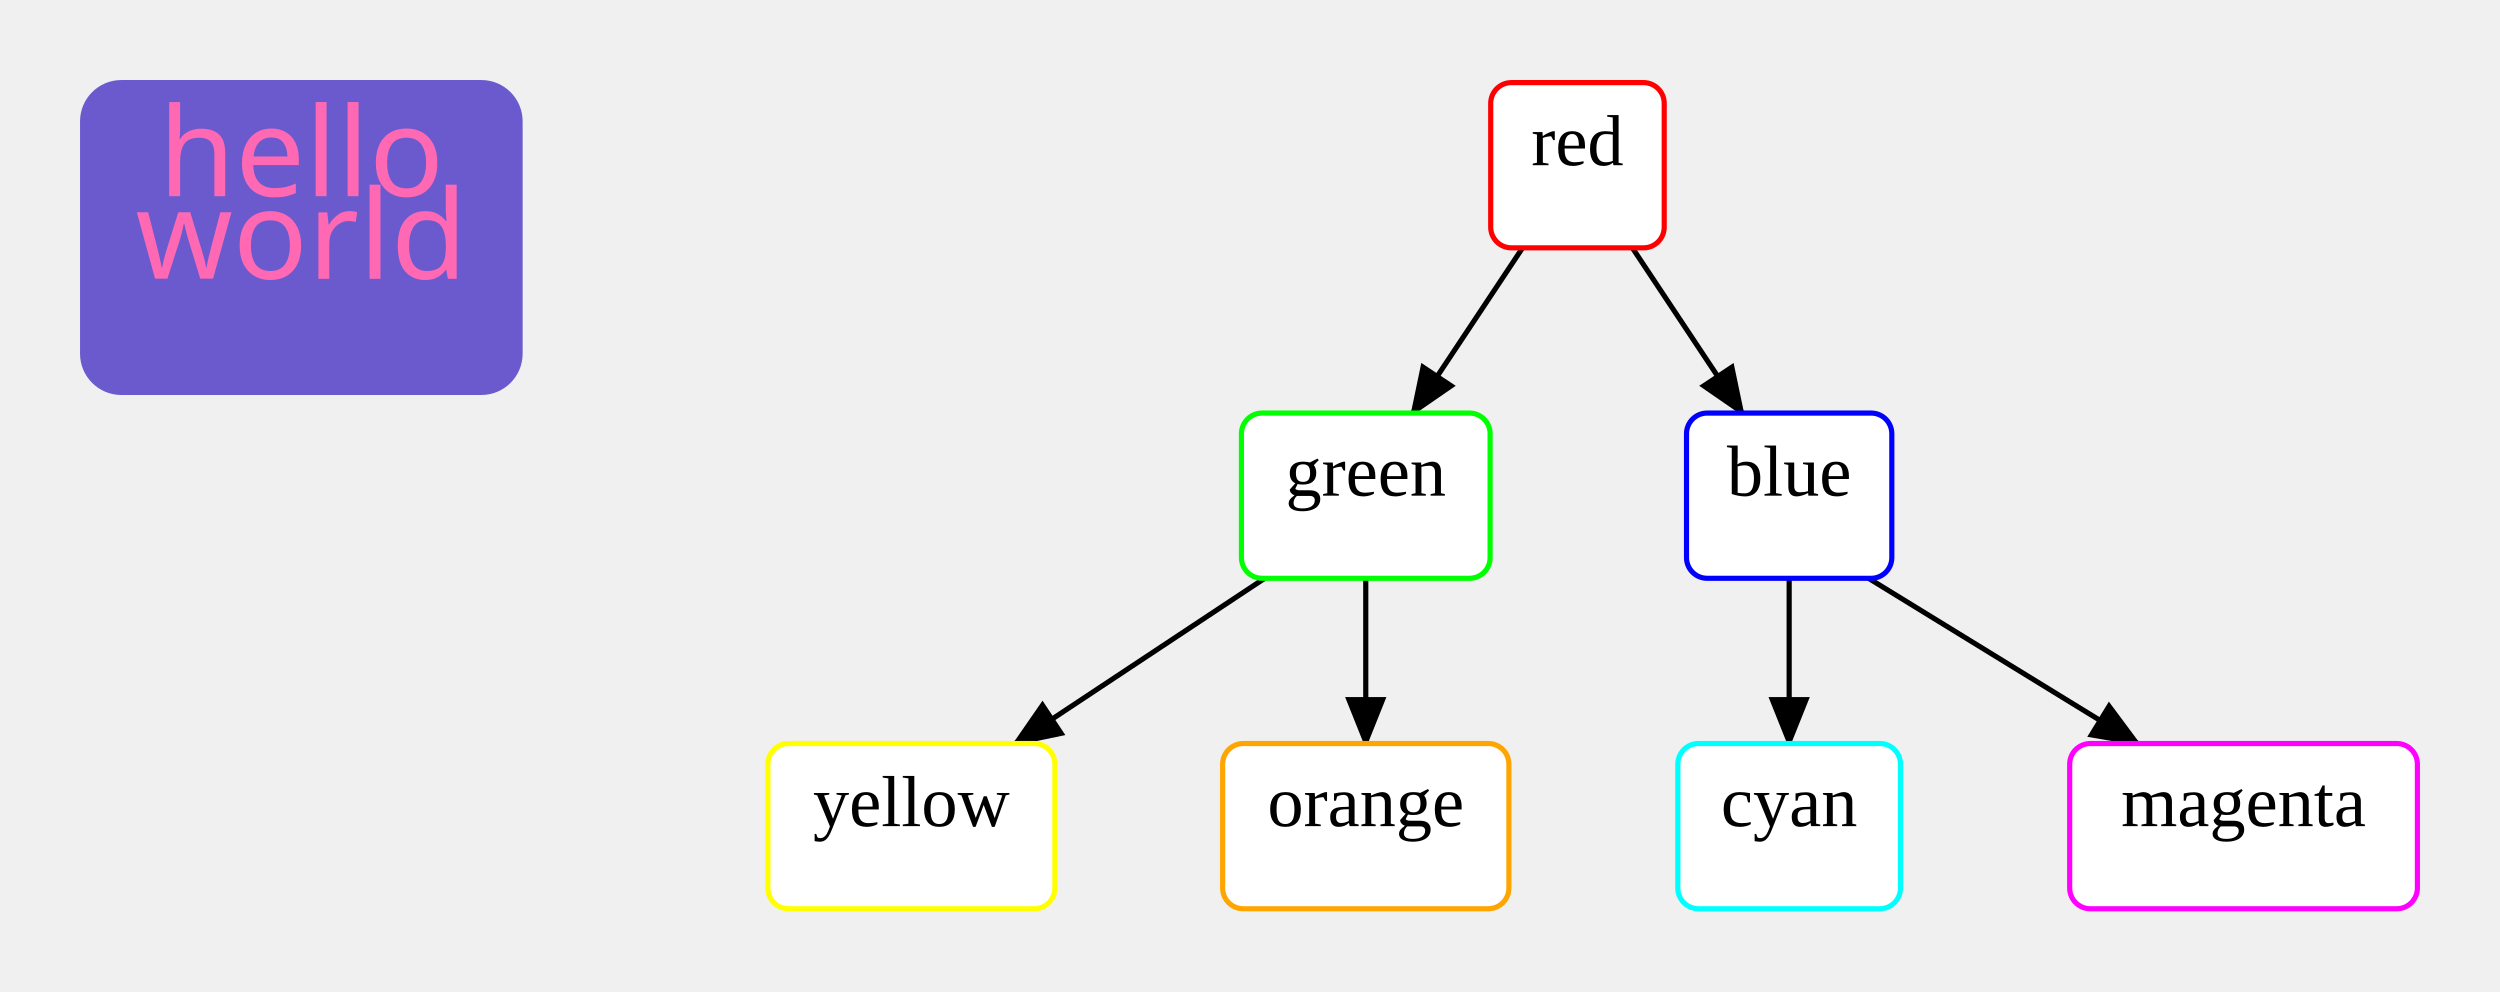
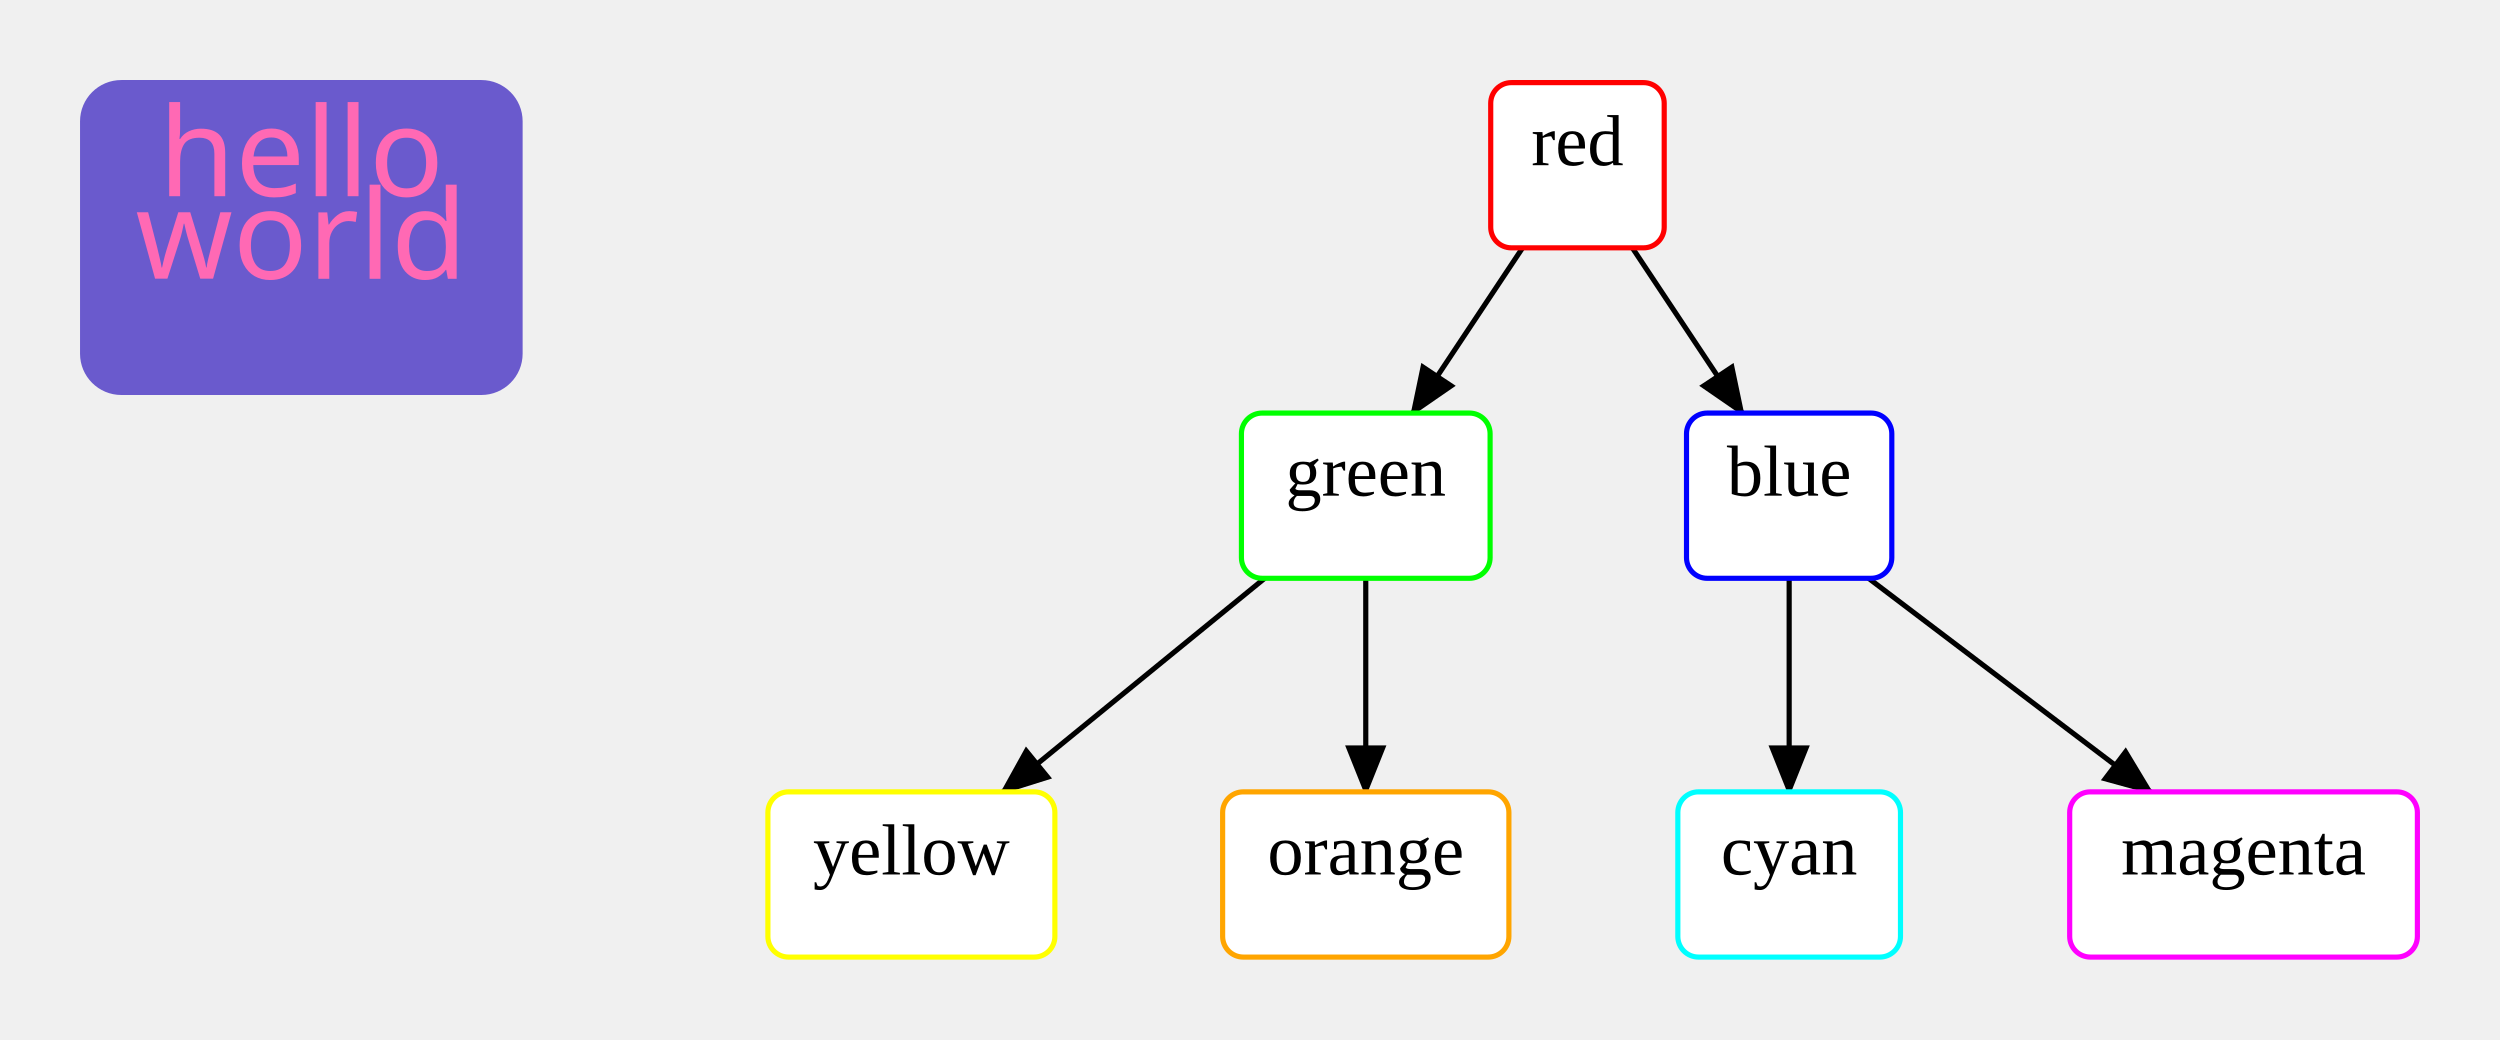
- <svg xmlns="http://www.w3.org/2000/svg" width="484.18" height="192">
+ <svg xmlns="http://www.w3.org/2000/svg" width="484.18" height="201.36">
  <style type="text/css">
		.edge { fill: none; }
	</style>
  <defs>
    <marker id="normal" markerWidth="10" markerHeight="8" refX="9" refY="4" orient="auto-start-reverse" markerUnits="userSpaceOnUse">
      <path d="M0,0 L0,8 L10,4 z" fill="context-stroke" />
    </marker>
    <marker id="vee" markerWidth="10" markerHeight="8" refX="9" refY="4" orient="auto-start-reverse" markerUnits="userSpaceOnUse">
      <path d="M0,0 L10,4 L0,8 L3,4 z" fill="context-stroke" />
    </marker>
    <marker id="dot" markerWidth="8" markerHeight="8" refX="7" refY="4" orient="auto-start-reverse" markerUnits="userSpaceOnUse">
      <circle cx="4" cy="4" r="3.5" fill="context-stroke" />
    </marker>
    <marker id="odot" markerWidth="8" markerHeight="8" refX="7" refY="4" orient="auto-start-reverse" markerUnits="userSpaceOnUse">
      <circle cx="4" cy="4" r="3" fill="white" stroke="context-stroke" />
    </marker>
  </defs>
  <g>
    <path class="edge" marker-end="url(#normal)" stroke="#000000" stroke-width="1" d="M294.88,48 L273.621,80 " />
    <path class="edge" marker-end="url(#normal)" stroke="#000000" stroke-width="1" d="M316.14,48 L337.399,80 " />
-     <path class="edge" marker-end="url(#normal)" stroke="#000000" stroke-width="1" d="M346.51,112 L346.51,144 " />
-     <path class="edge" marker-end="url(#normal)" stroke="#000000" stroke-width="1" d="M361.89,112 L414.006,144 " />
-     <path class="edge" marker-end="url(#normal)" stroke="#000000" stroke-width="1" d="M244.93,112 L196.616,144 " />
-     <path class="edge" marker-end="url(#normal)" stroke="#000000" stroke-width="1" d="M264.51,112 L264.51,144 " />
+     <path class="edge" marker-end="url(#normal)" stroke="#000000" stroke-width="1" d="M346.51,112 L346.51,153.36 " />
+     <path class="edge" marker-end="url(#normal)" stroke="#000000" stroke-width="1" d="M361.89,112 L416.466,153.36 " />
+     <path class="edge" marker-end="url(#normal)" stroke="#000000" stroke-width="1" d="M244.93,112 L194.246,153.36 " />
+     <path class="edge" marker-end="url(#normal)" stroke="#000000" stroke-width="1" d="M264.51,112 L264.51,153.36 " />
    <rect x="16" y="16" width="84.72" height="60" rx="7.5" class="node" fill="#6A5ACD" stroke="#6A5ACD" stroke-width="1" />
    <text text-anchor="middle" alignment-baseline="middle" x="58.36" y="38" font-size="24" font-family="Palatino-Italic" fill="#FF69B4">hello</text>
    <text text-anchor="middle" alignment-baseline="middle" x="58.36" y="54" font-size="24" font-family="Palatino-Italic" fill="#FF69B4">world</text>
    <rect x="288.71" y="16" width="33.6" height="32" rx="4" class="node" fill="#FFFFFF" stroke="#FF0000" stroke-width="1" />
    <text text-anchor="middle" alignment-baseline="middle" x="305.51" y="32" font-size="14" fill="#000000">red</text>
    <rect x="240.43" y="80" width="48.16" height="32" rx="4" class="node" fill="#FFFFFF" stroke="#00FF00" stroke-width="1" />
    <text text-anchor="middle" alignment-baseline="middle" x="264.51" y="96" font-size="14" fill="#000000">green</text>
    <rect x="326.63" y="80" width="39.76" height="32" rx="4" class="node" fill="#FFFFFF" stroke="#0000FF" stroke-width="1" />
    <text text-anchor="middle" alignment-baseline="middle" x="346.51" y="96" font-size="14" fill="#000000">blue</text>
-     <rect x="324.95" y="144" width="43.12" height="32" rx="4" class="node" fill="#FFFFFF" stroke="#00FFFF" stroke-width="1" />
-     <text text-anchor="middle" alignment-baseline="middle" x="346.51" y="160" font-size="14" fill="#000000">cyan</text>
-     <rect x="400.84" y="144" width="67.34" height="32" rx="4" class="node" fill="#FFFFFF" stroke="#FF00FF" stroke-width="1" />
-     <text text-anchor="middle" alignment-baseline="middle" x="434.51" y="160" font-size="14" fill="#000000">magenta</text>
-     <rect x="148.72" y="144" width="55.58" height="32" rx="4" class="node" fill="#FFFFFF" stroke="#FFFF00" stroke-width="1" />
-     <text text-anchor="middle" alignment-baseline="middle" x="176.51" y="160" font-size="14" fill="#000000">yellow</text>
-     <rect x="236.79" y="144" width="55.44" height="32" rx="4" class="node" fill="#FFFFFF" stroke="#FFA500" stroke-width="1" />
-     <text text-anchor="middle" alignment-baseline="middle" x="264.51" y="160" font-size="14" fill="#000000">orange</text>
+     <rect x="324.95" y="153.36" width="43.12" height="32" rx="4" class="node" fill="#FFFFFF" stroke="#00FFFF" stroke-width="1" />
+     <text text-anchor="middle" alignment-baseline="middle" x="346.51" y="169.36" font-size="14" fill="#000000">cyan</text>
+     <rect x="400.84" y="153.36" width="67.34" height="32" rx="4" class="node" fill="#FFFFFF" stroke="#FF00FF" stroke-width="1" />
+     <text text-anchor="middle" alignment-baseline="middle" x="434.51" y="169.36" font-size="14" fill="#000000">magenta</text>
+     <rect x="148.72" y="153.36" width="55.58" height="32" rx="4" class="node" fill="#FFFFFF" stroke="#FFFF00" stroke-width="1" />
+     <text text-anchor="middle" alignment-baseline="middle" x="176.51" y="169.36" font-size="14" fill="#000000">yellow</text>
+     <rect x="236.79" y="153.36" width="55.44" height="32" rx="4" class="node" fill="#FFFFFF" stroke="#FFA500" stroke-width="1" />
+     <text text-anchor="middle" alignment-baseline="middle" x="264.51" y="169.36" font-size="14" fill="#000000">orange</text>
  </g>
</svg>
